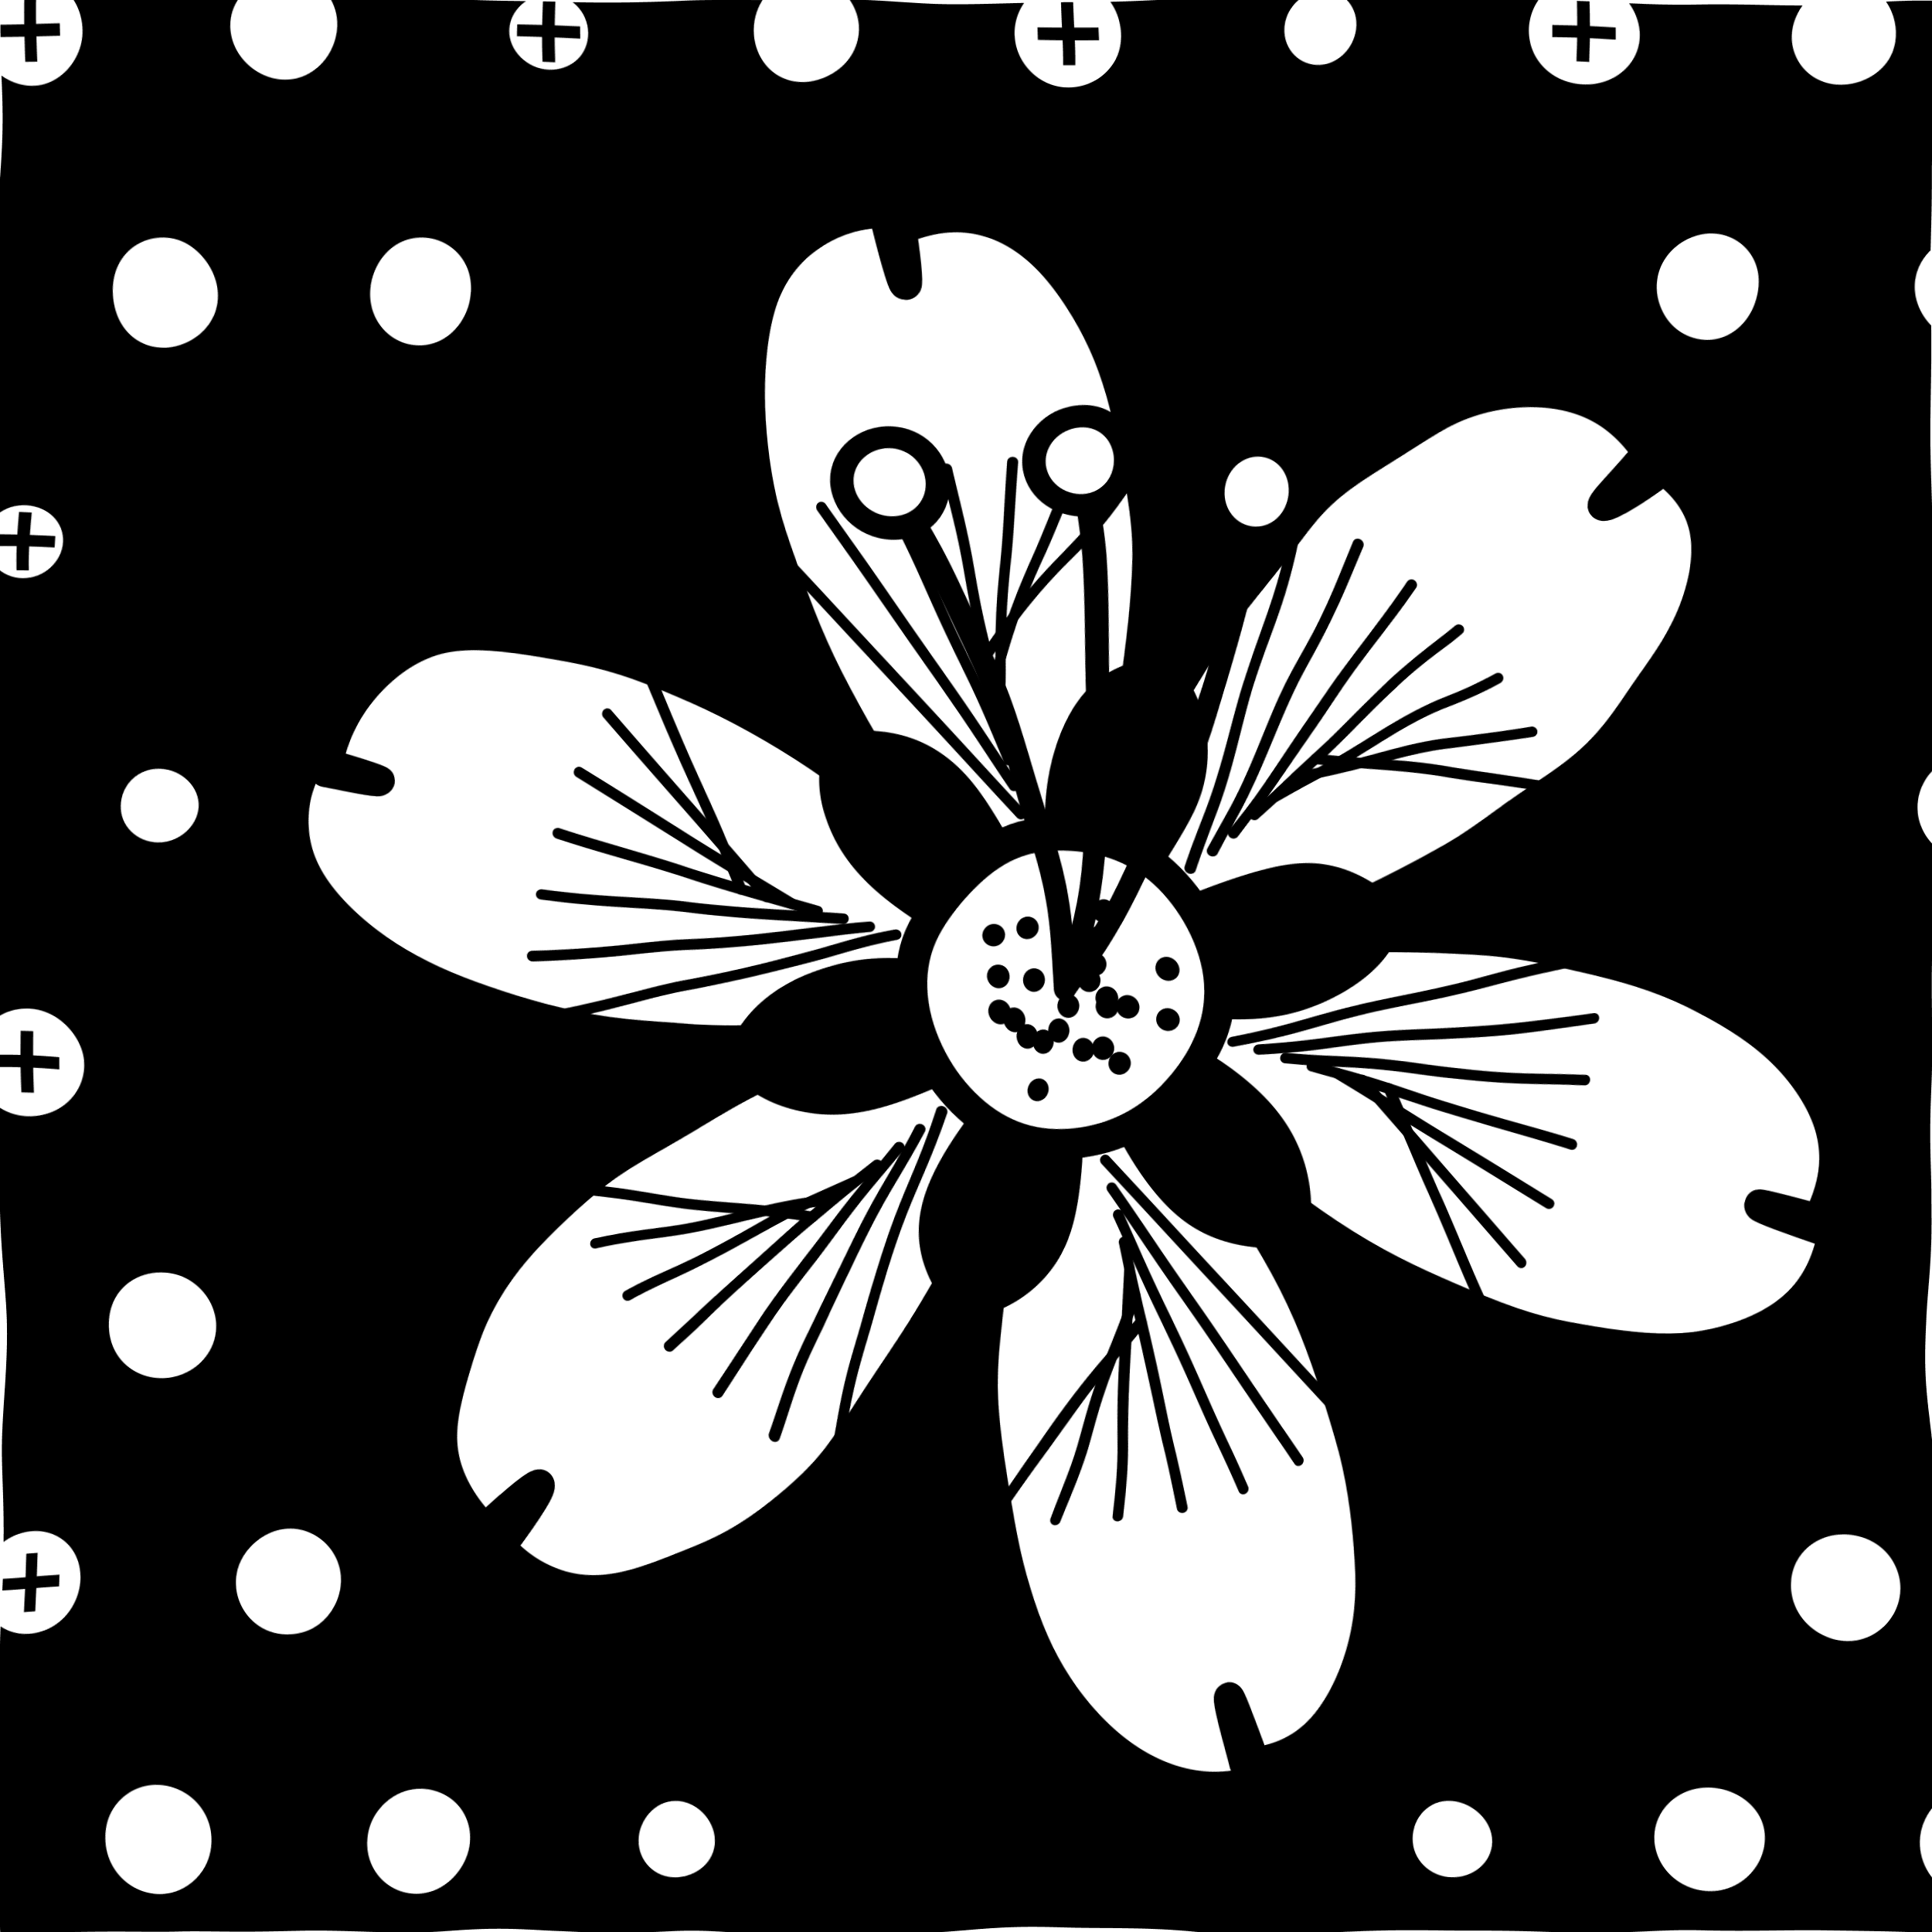
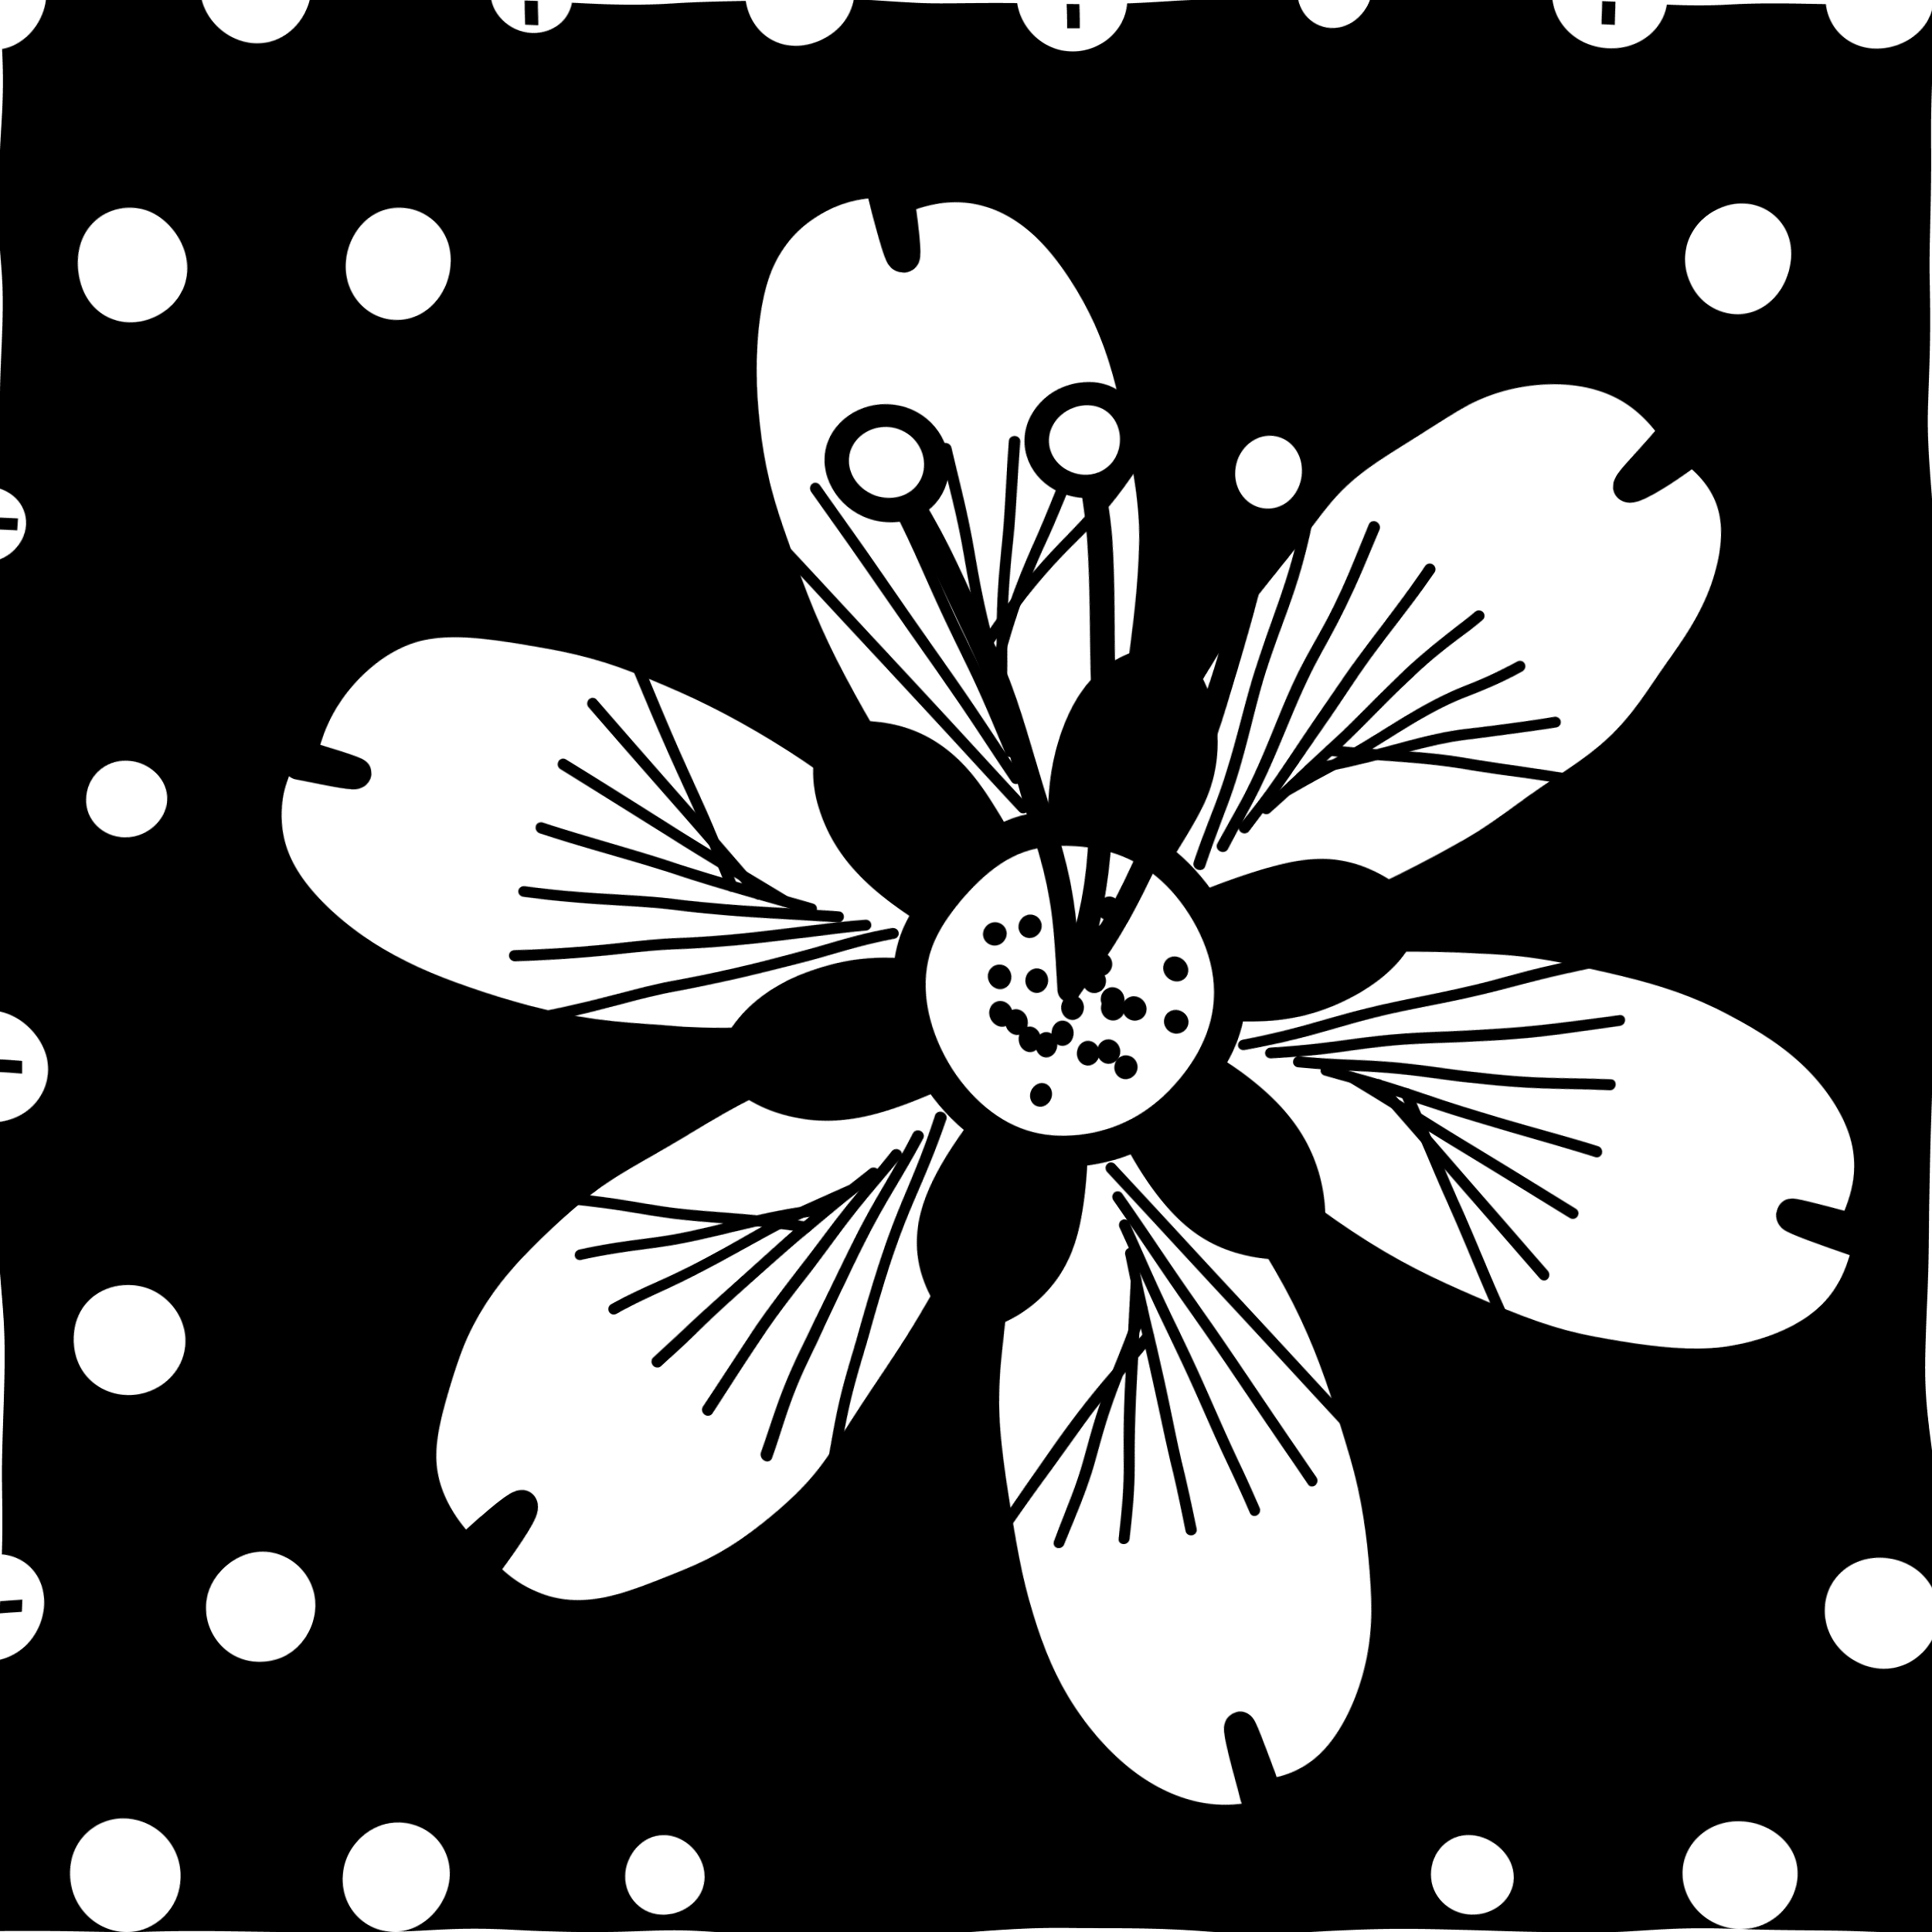
- <svg xmlns="http://www.w3.org/2000/svg" viewBox="10 10 254 254" shape-rendering="geometricPrecision">
+ <svg xmlns="http://www.w3.org/2000/svg" viewBox="15 15 244 244" shape-rendering="geometricPrecision">
  <defs>
    <filter id="w" x="-5%" y="-5%" width="110%" height="110%">
      <feTurbulence type="fractalNoise" baseFrequency="0.03" numOctaves="2" seed="10" />
      <feDisplacementMap in="SourceGraphic" scale="3.2" />
    </filter>
    <clipPath id="c">
      <rect x="7" y="7" width="260" height="260" />
    </clipPath>
  </defs>
  <rect width="274" height="274" fill="#fff" />
  <g filter="url(#w)">
    <g clip-path="url(#c)">
      <rect width="274" height="274" fill="#000" />
      <circle cx="14" cy="14" r="7" fill="#fff" />
      <path d="M10 14 h8 M14 10 v8" stroke="#000" stroke-width="1.6" />
      <circle cx="31" cy="48" r="7" fill="#fff" />
      <circle cx="14" cy="82" r="5" fill="#fff" />
      <path d="M10 82 h8 M14 78 v8" stroke="#000" stroke-width="1.6" />
      <circle cx="31" cy="116" r="5" fill="#fff" />
      <circle cx="14" cy="150" r="7" fill="#fff" />
      <path d="M10 150 h8 M14 146 v8" stroke="#000" stroke-width="1.6" />
      <circle cx="31" cy="184" r="7" fill="#fff" />
      <circle cx="14" cy="218" r="7" fill="#fff" />
      <path d="M10 218 h8 M14 214 v8" stroke="#000" stroke-width="1.6" />
      <circle cx="31" cy="252" r="7" fill="#fff" />
      <circle cx="48" cy="14" r="7" fill="#fff" />
      <circle cx="65" cy="48" r="7" fill="#fff" />
      <circle cx="48" cy="218" r="7" fill="#fff" />
      <circle cx="65" cy="252" r="7" fill="#fff" />
      <circle cx="82" cy="14" r="5" fill="#fff" />
      <path d="M78 14 h8 M82 10 v8" stroke="#000" stroke-width="1.6" />
      <circle cx="99" cy="252" r="5" fill="#fff" />
      <circle cx="116" cy="14" r="7" fill="#fff" />
      <circle cx="150" cy="14" r="7" fill="#fff" />
      <path d="M146 14 h8 M150 10 v8" stroke="#000" stroke-width="1.6" />
      <circle cx="184" cy="14" r="5" fill="#fff" />
      <circle cx="201" cy="252" r="5" fill="#fff" />
      <circle cx="218" cy="14" r="7" fill="#fff" />
      <path d="M214 14 h8 M218 10 v8" stroke="#000" stroke-width="1.6" />
      <circle cx="235" cy="48" r="7" fill="#fff" />
      <circle cx="235" cy="252" r="7" fill="#fff" />
      <circle cx="252" cy="14" r="7" fill="#fff" />
      <circle cx="269" cy="48" r="7" fill="#fff" />
      <circle cx="269" cy="116" r="7" fill="#fff" />
      <circle cx="269" cy="184" r="5" fill="#fff" />
      <circle cx="252" cy="218" r="7" fill="#fff" />
      <circle cx="269" cy="252" r="7" fill="#fff" />
      <path d="M150 140 C 207.0 121.1, 263.0 144.0, 249.4 170.7 Q 232.2 165.4 251.4 172.7 C 245.5 200.5, 186.3 187.7, 150 140 Z" fill="#fff" stroke="#000" stroke-width="4" stroke-linejoin="round" />
      <path d="M171.9 146.8 L219.9 135.8" stroke="#000" stroke-width="1.4" stroke-linecap="round" />
      <path d="M175.3 147.8 L219.9 144.2" stroke="#000" stroke-width="1.4" stroke-linecap="round" />
      <path d="M178.8 148.9 L218.9 152.5" stroke="#000" stroke-width="1.4" stroke-linecap="round" />
      <path d="M182.3 150.0 L216.9 160.7" stroke="#000" stroke-width="1.4" stroke-linecap="round" />
      <path d="M185.8 151.1 L213.9 168.5" stroke="#000" stroke-width="1.4" stroke-linecap="round" />
      <path d="M189.2 152.1 L210.0 176.0" stroke="#000" stroke-width="1.4" stroke-linecap="round" />
      <path d="M192.7 153.2 L205.3 182.9" stroke="#000" stroke-width="1.4" stroke-linecap="round" />
      <path d="M150 140 C 194.8 179.9, 203.0 239.8, 173.1 241.4 Q 169.1 223.9 175.1 243.4 C 145.4 252.9, 126.8 195.3, 150 140 Z" fill="#fff" stroke="#000" stroke-width="4" stroke-linejoin="round" />
      <path d="M155.1 162.3 L188.6 198.4" stroke="#000" stroke-width="1.4" stroke-linecap="round" />
      <path d="M155.9 165.9 L181.3 202.6" stroke="#000" stroke-width="1.4" stroke-linecap="round" />
      <path d="M156.7 169.4 L173.6 205.9" stroke="#000" stroke-width="1.4" stroke-linecap="round" />
      <path d="M157.5 173.0 L165.5 208.3" stroke="#000" stroke-width="1.4" stroke-linecap="round" />
      <path d="M158.3 176.5 L157.2 209.6" stroke="#000" stroke-width="1.4" stroke-linecap="round" />
      <path d="M159.1 180.1 L148.9 210.0" stroke="#000" stroke-width="1.4" stroke-linecap="round" />
      <path d="M159.9 183.6 L140.5 209.3" stroke="#000" stroke-width="1.4" stroke-linecap="round" />
      <path d="M150 140 C 137.9 198.8, 90.1 235.8, 73.7 210.7 Q 86.9 198.4 75.7 212.7 C 49.9 192.5, 90.5 147.6, 150 140 Z" fill="#fff" stroke="#000" stroke-width="4" stroke-linejoin="round" />
      <path d="M133.2 155.5 L118.7 202.6" stroke="#000" stroke-width="1.4" stroke-linecap="round" />
      <path d="M130.5 158.0 L111.4 198.4" stroke="#000" stroke-width="1.4" stroke-linecap="round" />
      <path d="M127.9 160.5 L104.7 193.4" stroke="#000" stroke-width="1.4" stroke-linecap="round" />
      <path d="M125.2 163.0 L98.6 187.6" stroke="#000" stroke-width="1.4" stroke-linecap="round" />
      <path d="M122.5 165.4 L93.3 181.1" stroke="#000" stroke-width="1.4" stroke-linecap="round" />
      <path d="M119.9 167.9 L88.8 174.0" stroke="#000" stroke-width="1.4" stroke-linecap="round" />
      <path d="M117.2 170.4 L85.2 166.4" stroke="#000" stroke-width="1.4" stroke-linecap="round" />
      <path d="M150 140 C 93.0 158.9, 37.0 136.0, 50.6 109.3 Q 67.8 114.6 52.6 111.3 C 54.5 79.5, 113.7 92.3, 150 140 Z" fill="#fff" stroke="#000" stroke-width="4" stroke-linejoin="round" />
      <path d="M128.1 133.2 L80.1 144.2" stroke="#000" stroke-width="1.4" stroke-linecap="round" />
      <path d="M124.7 132.2 L80.1 135.8" stroke="#000" stroke-width="1.4" stroke-linecap="round" />
      <path d="M121.2 131.1 L81.1 127.5" stroke="#000" stroke-width="1.4" stroke-linecap="round" />
      <path d="M117.7 130.0 L83.1 119.3" stroke="#000" stroke-width="1.4" stroke-linecap="round" />
      <path d="M114.2 128.9 L86.1 111.5" stroke="#000" stroke-width="1.4" stroke-linecap="round" />
      <path d="M110.8 127.9 L90.0 104.0" stroke="#000" stroke-width="1.4" stroke-linecap="round" />
      <path d="M107.3 126.8 L94.7 97.1" stroke="#000" stroke-width="1.4" stroke-linecap="round" />
      <path d="M150 140 C 105.2 100.1, 97.0 40.2, 126.9 38.6 Q 130.9 56.1 128.9 40.6 C 154.6 27.1, 173.2 84.7, 150 140 Z" fill="#fff" stroke="#000" stroke-width="4" stroke-linejoin="round" />
      <path d="M144.9 117.7 L111.4 81.6" stroke="#000" stroke-width="1.4" stroke-linecap="round" />
      <path d="M144.1 114.1 L118.7 77.4" stroke="#000" stroke-width="1.4" stroke-linecap="round" />
      <path d="M143.3 110.6 L126.4 74.1" stroke="#000" stroke-width="1.4" stroke-linecap="round" />
      <path d="M142.5 107.0 L134.5 71.7" stroke="#000" stroke-width="1.4" stroke-linecap="round" />
      <path d="M141.7 103.5 L142.8 70.4" stroke="#000" stroke-width="1.4" stroke-linecap="round" />
      <path d="M140.9 99.9 L151.1 70.0" stroke="#000" stroke-width="1.4" stroke-linecap="round" />
      <path d="M140.1 96.4 L159.5 70.7" stroke="#000" stroke-width="1.4" stroke-linecap="round" />
      <path d="M150 140 C 162.1 81.2, 209.9 44.2, 226.3 69.3 Q 213.1 81.6 228.3 71.3 C 250.1 87.5, 209.5 132.4, 150 140 Z" fill="#fff" stroke="#000" stroke-width="4" stroke-linejoin="round" />
      <path d="M166.8 124.5 L181.3 77.4" stroke="#000" stroke-width="1.4" stroke-linecap="round" />
      <path d="M169.5 122.0 L188.6 81.6" stroke="#000" stroke-width="1.4" stroke-linecap="round" />
      <path d="M172.1 119.5 L195.3 86.6" stroke="#000" stroke-width="1.4" stroke-linecap="round" />
      <path d="M174.8 117.0 L201.4 92.4" stroke="#000" stroke-width="1.4" stroke-linecap="round" />
      <path d="M177.5 114.6 L206.7 98.9" stroke="#000" stroke-width="1.4" stroke-linecap="round" />
      <path d="M180.1 112.1 L211.2 106.0" stroke="#000" stroke-width="1.4" stroke-linecap="round" />
      <path d="M182.8 109.6 L214.8 113.6" stroke="#000" stroke-width="1.4" stroke-linecap="round" />
      <path d="M150 140 Q 187.9 152.7 181.3 173.7 Q 159.8 178.8 150 140 Z" fill="#000" />
      <path d="M150 140 Q 157.9 179.2 136.4 183.9 Q 121.3 167.9 150 140 Z" fill="#000" />
      <path d="M150 140 Q 120.0 166.5 105.1 150.2 Q 111.5 129.1 150 140 Z" fill="#000" />
      <path d="M150 140 Q 112.1 127.3 118.7 106.3 Q 140.2 101.2 150 140 Z" fill="#000" />
      <path d="M150 140 Q 142.1 100.8 163.6 96.1 Q 178.7 112.1 150 140 Z" fill="#000" />
      <path d="M150 140 Q 180.0 113.5 194.9 129.8 Q 188.5 150.9 150 140 Z" fill="#000" />
      <circle cx="150" cy="140" r="20" fill="#fff" stroke="#000" stroke-width="4" />
      <circle cx="142.8" cy="143.5" r="1.5" fill="#000" />
      <circle cx="152.2" cy="147.8" r="1.5" fill="#000" />
      <circle cx="155.1" cy="129.8" r="1.5" fill="#000" />
      <circle cx="154.9" cy="147.7" r="1.5" fill="#000" />
      <circle cx="146.6" cy="146.4" r="1.5" fill="#000" />
      <circle cx="153.3" cy="139.0" r="1.5" fill="#000" />
      <circle cx="163.4" cy="143.9" r="1.5" fill="#000" />
      <circle cx="140.4" cy="132.7" r="1.5" fill="#000" />
      <circle cx="148.9" cy="145.2" r="1.5" fill="#000" />
      <circle cx="140.9" cy="142.5" r="1.5" fill="#000" />
      <circle cx="144.9" cy="131.8" r="1.5" fill="#000" />
      <circle cx="150.2" cy="138.1" r="1.5" fill="#000" />
      <circle cx="163.5" cy="137.4" r="1.5" fill="#000" />
      <circle cx="158.3" cy="142.4" r="1.5" fill="#000" />
      <circle cx="150.0" cy="140.0" r="1.5" fill="#000" />
      <circle cx="145.7" cy="152.5" r="1.5" fill="#000" />
      <circle cx="154.1" cy="136.9" r="1.5" fill="#000" />
      <circle cx="145.8" cy="138.7" r="1.5" fill="#000" />
      <circle cx="155.6" cy="142.4" r="1.5" fill="#000" />
      <circle cx="154.6" cy="133.2" r="1.5" fill="#000" />
      <circle cx="150.4" cy="142.2" r="1.5" fill="#000" />
      <circle cx="155.6" cy="141.3" r="1.5" fill="#000" />
      <circle cx="152.9" cy="133.7" r="1.5" fill="#000" />
      <circle cx="141.0" cy="138.1" r="1.5" fill="#000" />
      <circle cx="157.1" cy="149.7" r="1.5" fill="#000" />
      <circle cx="144.4" cy="145.6" r="1.5" fill="#000" />
      <path d="M150 140 Q 149.1 110.0 127.4 73.8" fill="none" stroke="#000" stroke-width="3" />
      <circle cx="127.4" cy="73.8" r="6" fill="#fff" stroke="#000" stroke-width="3" />
      <path d="M150 140 Q 159.5 111.5 151.5 70.0" fill="none" stroke="#000" stroke-width="3" />
      <circle cx="151.5" cy="70.0" r="6" fill="#fff" stroke="#000" stroke-width="3" />
      <path d="M150 140 Q 168.6 116.5 175.4 74.8" fill="none" stroke="#000" stroke-width="3" />
      <circle cx="175.4" cy="74.8" r="6" fill="#fff" stroke="#000" stroke-width="3" />
    </g>
    <rect x="5" y="5" width="264" height="264" fill="none" stroke="#000" stroke-width="7" />
  </g>
</svg>
